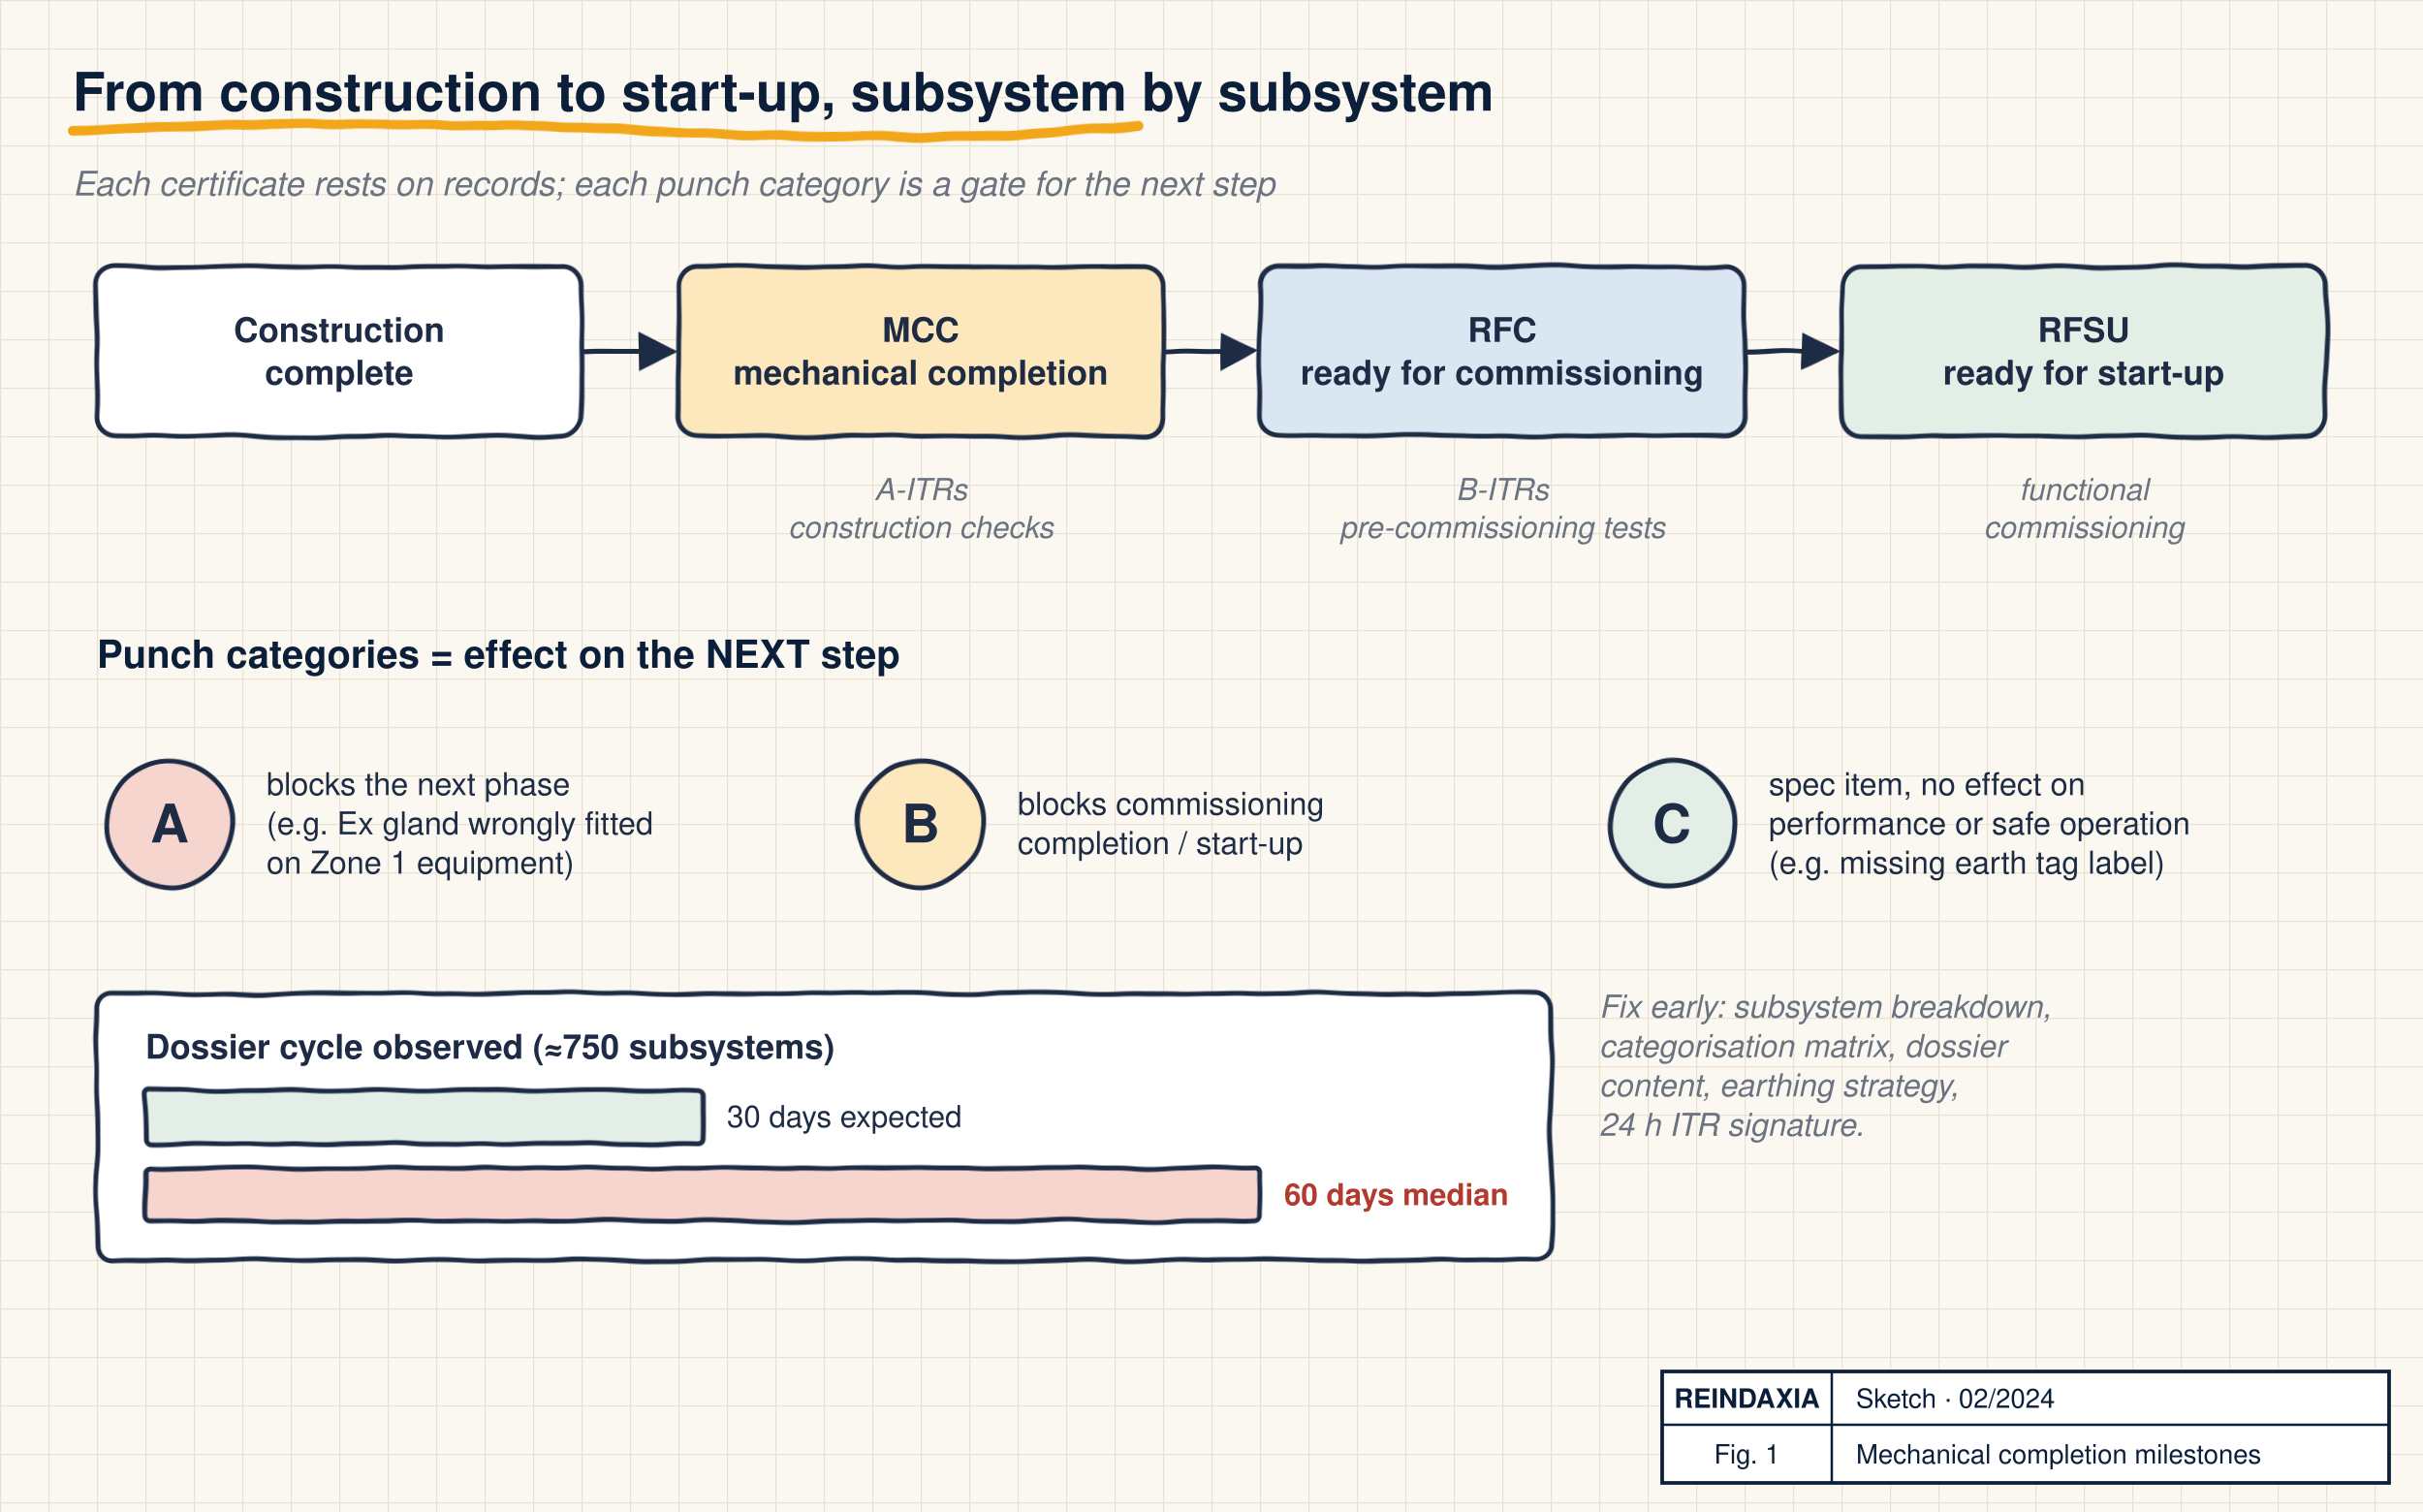
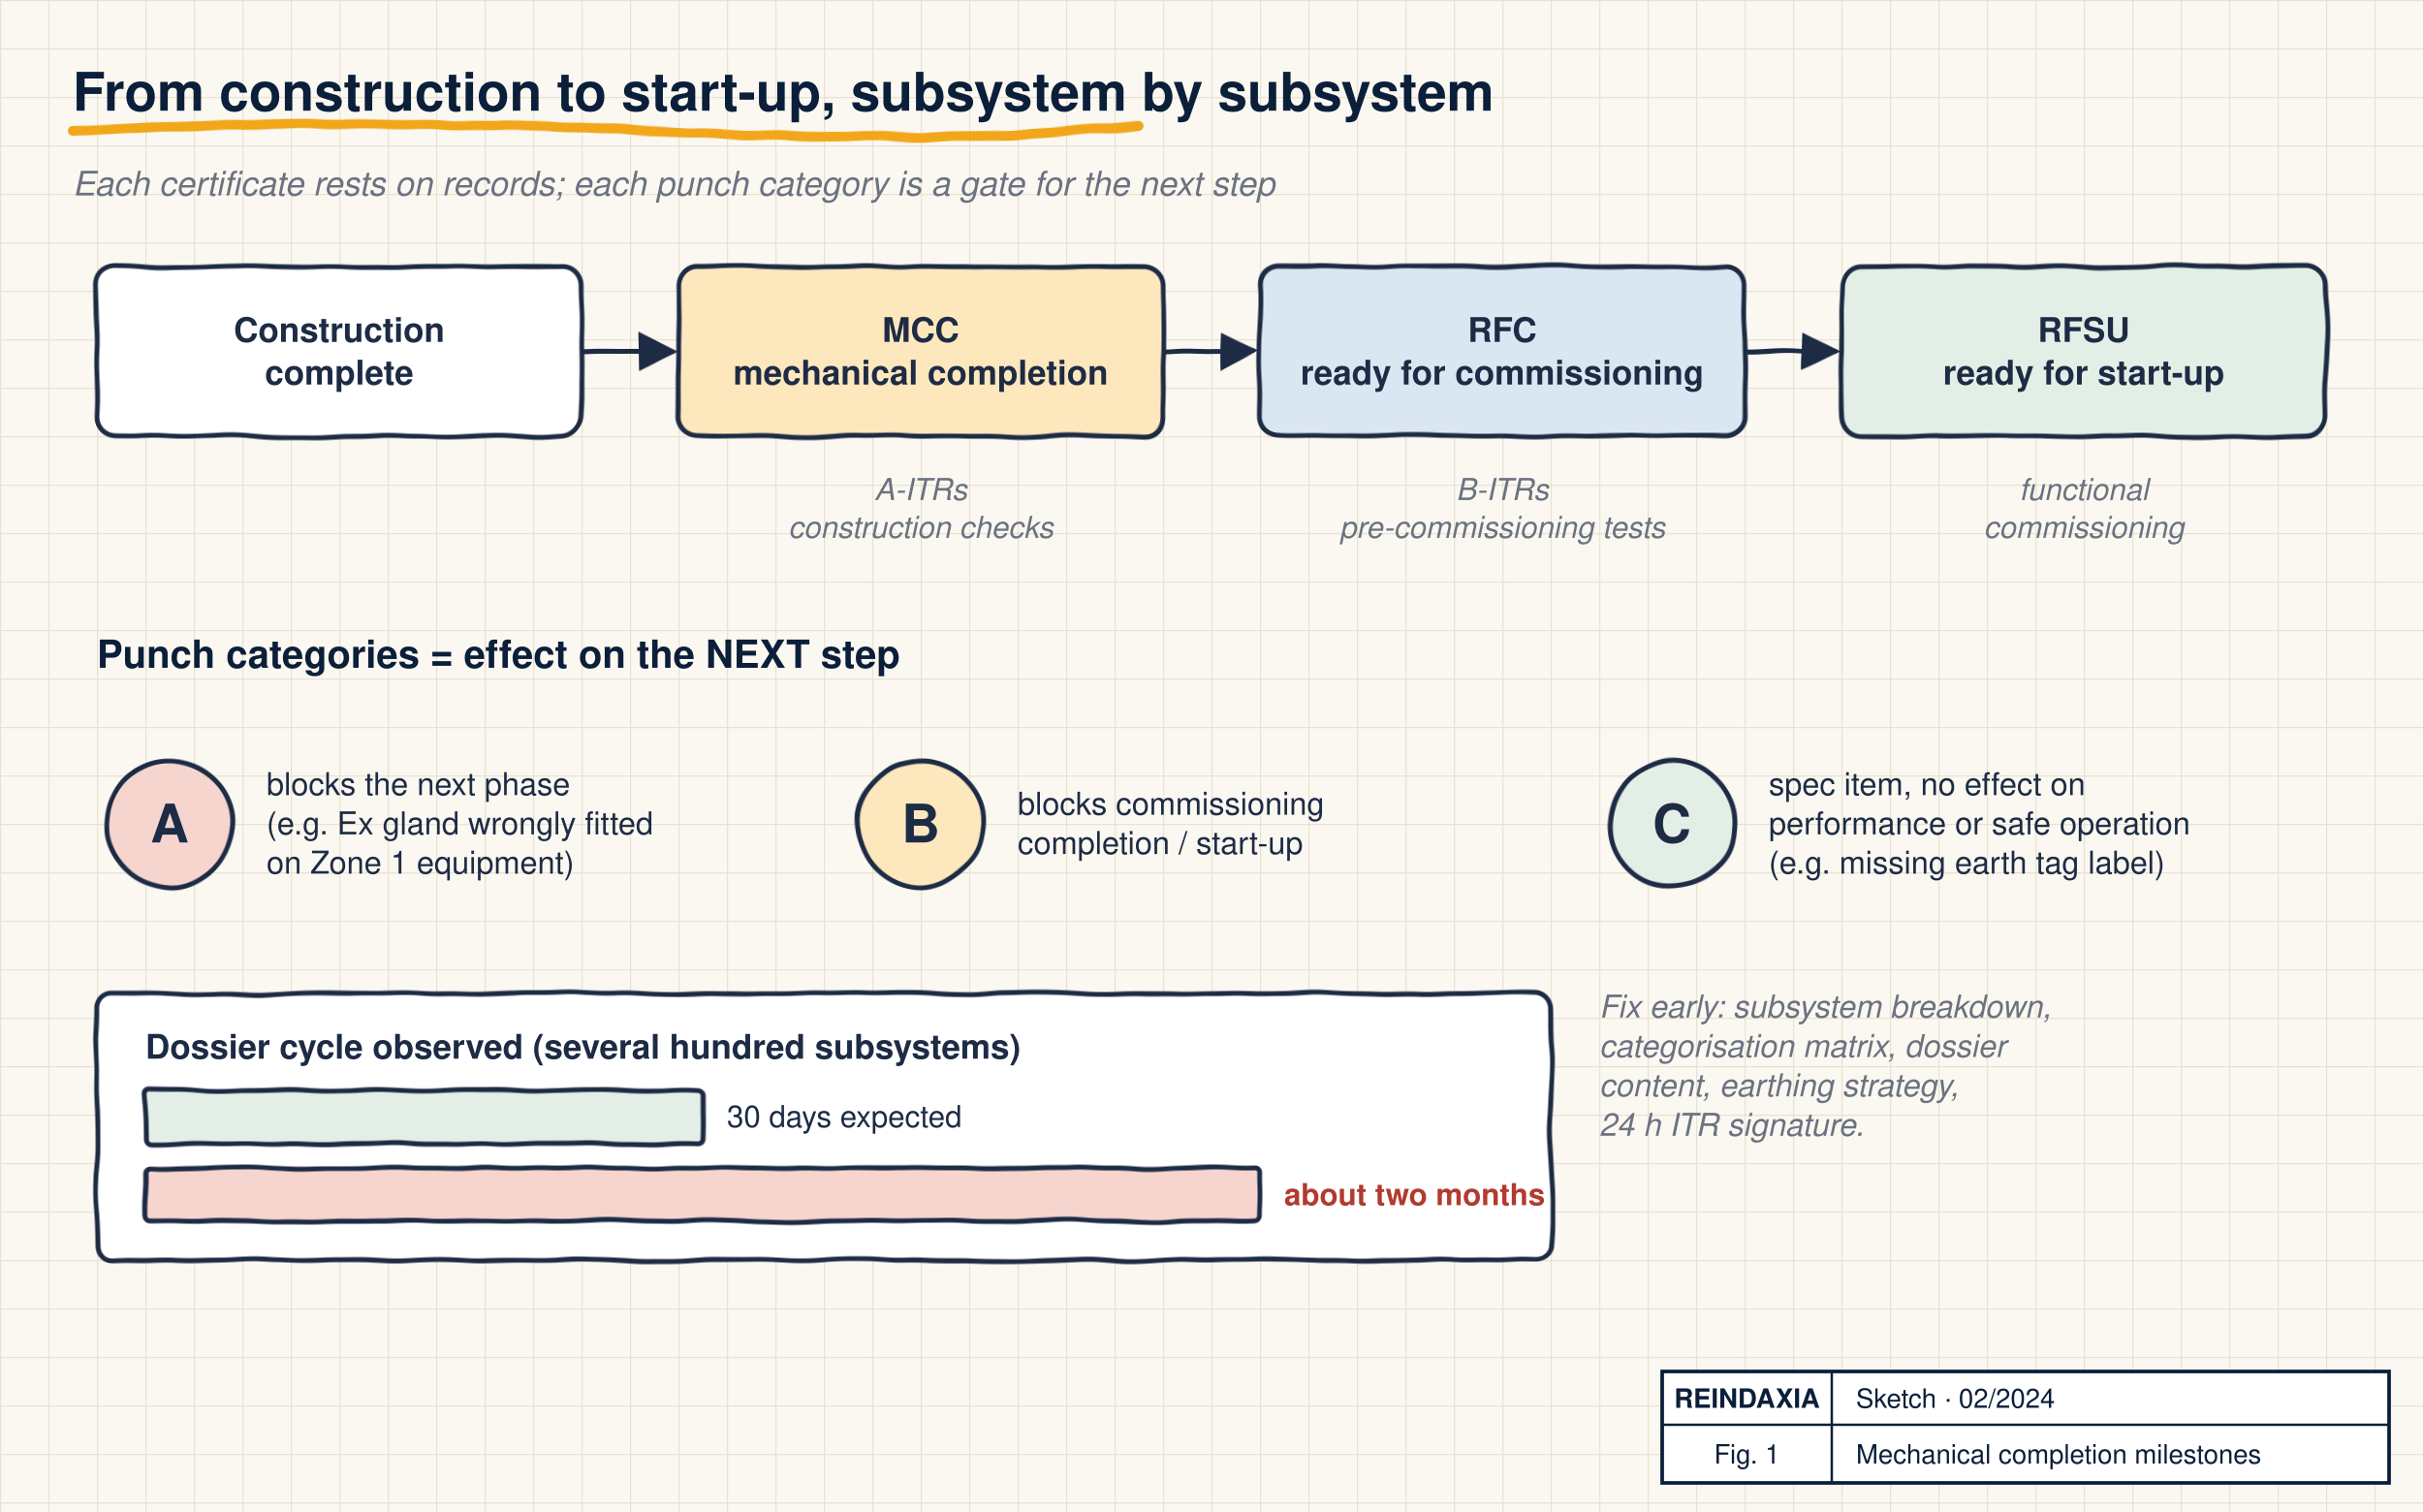
<svg xmlns="http://www.w3.org/2000/svg" viewBox="0 0 1000 624" width="1000" height="624" role="img" aria-label="Mechanical completion milestones">
  <defs>
    <pattern id="g" width="20" height="20" patternUnits="userSpaceOnUse">
      <path d="M20 0H0V20" fill="none" stroke="#e9e2d2" stroke-width="1" />
    </pattern>
    <filter id="r" x="-5%" y="-5%" width="110%" height="110%">
      <feTurbulence type="fractalNoise" baseFrequency="0.035" numOctaves="2" seed="9" />
      <feDisplacementMap in="SourceGraphic" scale="2.4" />
    </filter>
    <marker id="ah" viewBox="0 0 10 10" refX="9" refY="5" markerWidth="8" markerHeight="8" orient="auto-start-reverse">
      <path d="M0 0 L10 5 L0 10 z" fill="#1d2b44" />
    </marker>
  </defs>
  <rect width="1000" height="624" fill="#fbf8f1" />
  <rect width="1000" height="624" fill="url(#g)" />
  <g filter="url(#r)">
    <path d="M30 54 q 120 -6 240 0 t 200 -2" stroke="#f2a71b" stroke-width="4" fill="none" stroke-linecap="round" />
    <rect x="40" y="110" width="200" height="70" rx="8" fill="#fff" stroke="#1d2b44" stroke-width="2" />
    <rect x="280" y="110" width="200" height="70" rx="8" fill="#fde7bd" stroke="#1d2b44" stroke-width="2" />
    <line x1="240" y1="145" x2="278" y2="145" stroke="#1d2b44" stroke-width="2" marker-end="url(#ah)" />
    <rect x="520" y="110" width="200" height="70" rx="8" fill="#dbe6f3" stroke="#1d2b44" stroke-width="2" />
    <line x1="480" y1="145" x2="518" y2="145" stroke="#1d2b44" stroke-width="2" marker-end="url(#ah)" />
    <rect x="760" y="110" width="200" height="70" rx="8" fill="#e3efe6" stroke="#1d2b44" stroke-width="2" />
    <line x1="720" y1="145" x2="758" y2="145" stroke="#1d2b44" stroke-width="2" marker-end="url(#ah)" />
    <circle cx="70" cy="340" r="26" fill="#f6d5cf" stroke="#1d2b44" stroke-width="2" />
    <circle cx="380" cy="340" r="26" fill="#fde7bd" stroke="#1d2b44" stroke-width="2" />
    <circle cx="690" cy="340" r="26" fill="#e3efe6" stroke="#1d2b44" stroke-width="2" />
    <rect x="40" y="410" width="600" height="110" rx="6" fill="#fff" stroke="#1d2b44" stroke-width="2" />
    <rect x="60" y="450" width="230" height="22" rx="2" fill="#e3efe6" stroke="#1d2b44" stroke-width="2" />
    <rect x="60" y="482" width="460" height="22" rx="2" fill="#f6d5cf" stroke="#1d2b44" stroke-width="2" />
  </g>
  <g font-family="Archivo, 'Segoe UI', Helvetica, Arial, sans-serif">
    <text x="30" y="38.0" font-size="22" text-anchor="start" font-weight="800" fill="#0b1f3a" dominant-baseline="middle">From construction to start-up, subsystem by subsystem</text>
    <text x="30" y="76.0" font-size="14" text-anchor="start" font-weight="400" fill="#6b7280" font-style="italic" dominant-baseline="middle">Each certificate rests on records; each punch category is a gate for the next step</text>
    <text x="140.0" y="136.2" font-size="14" text-anchor="middle" font-weight="600" fill="#1d2b44" dominant-baseline="middle">Construction</text>
    <text x="140.0" y="153.8" font-size="14" text-anchor="middle" font-weight="600" fill="#1d2b44" dominant-baseline="middle">complete</text>
    <text x="380.0" y="136.2" font-size="14" text-anchor="middle" font-weight="600" fill="#1d2b44" dominant-baseline="middle">MCC</text>
    <text x="380.0" y="153.8" font-size="14" text-anchor="middle" font-weight="600" fill="#1d2b44" dominant-baseline="middle">mechanical completion</text>
    <text x="620.0" y="136.2" font-size="14" text-anchor="middle" font-weight="600" fill="#1d2b44" dominant-baseline="middle">RFC</text>
    <text x="620.0" y="153.8" font-size="14" text-anchor="middle" font-weight="600" fill="#1d2b44" dominant-baseline="middle">ready for commissioning</text>
    <text x="860.0" y="136.2" font-size="14" text-anchor="middle" font-weight="600" fill="#1d2b44" dominant-baseline="middle">RFSU</text>
    <text x="860.0" y="153.8" font-size="14" text-anchor="middle" font-weight="600" fill="#1d2b44" dominant-baseline="middle">ready for start-up</text>
    <text x="380" y="202.2" font-size="12.5" text-anchor="middle" font-weight="400" fill="#6b7280" font-style="italic" dominant-baseline="middle">A-ITRs</text>
    <text x="380" y="217.8" font-size="12.5" text-anchor="middle" font-weight="400" fill="#6b7280" font-style="italic" dominant-baseline="middle">construction checks</text>
    <text x="620" y="202.2" font-size="12.5" text-anchor="middle" font-weight="400" fill="#6b7280" font-style="italic" dominant-baseline="middle">B-ITRs</text>
    <text x="620" y="217.8" font-size="12.5" text-anchor="middle" font-weight="400" fill="#6b7280" font-style="italic" dominant-baseline="middle">pre-commissioning tests</text>
    <text x="860" y="202.2" font-size="12.5" text-anchor="middle" font-weight="400" fill="#6b7280" font-style="italic" dominant-baseline="middle">functional</text>
    <text x="860" y="217.8" font-size="12.5" text-anchor="middle" font-weight="400" fill="#6b7280" font-style="italic" dominant-baseline="middle">commissioning</text>
    <text x="40" y="270.0" font-size="16" text-anchor="start" font-weight="700" fill="#0b1f3a" dominant-baseline="middle">Punch categories = effect on the NEXT step</text>
    <text x="70" y="340.0" font-size="22" text-anchor="middle" font-weight="800" fill="#1d2b44" dominant-baseline="middle">A</text>
    <text x="110" y="323.8" font-size="13" text-anchor="start" font-weight="400" fill="#1d2b44" dominant-baseline="middle">blocks the next phase</text>
    <text x="110" y="340.0" font-size="13" text-anchor="start" font-weight="400" fill="#1d2b44" dominant-baseline="middle">(e.g. Ex gland wrongly fitted</text>
    <text x="110" y="356.2" font-size="13" text-anchor="start" font-weight="400" fill="#1d2b44" dominant-baseline="middle">on Zone 1 equipment)</text>
    <text x="380" y="340.0" font-size="22" text-anchor="middle" font-weight="800" fill="#1d2b44" dominant-baseline="middle">B</text>
    <text x="420" y="331.9" font-size="13" text-anchor="start" font-weight="400" fill="#1d2b44" dominant-baseline="middle">blocks commissioning</text>
    <text x="420" y="348.1" font-size="13" text-anchor="start" font-weight="400" fill="#1d2b44" dominant-baseline="middle">completion / start-up</text>
    <text x="690" y="340.0" font-size="22" text-anchor="middle" font-weight="800" fill="#1d2b44" dominant-baseline="middle">C</text>
    <text x="730" y="323.8" font-size="13" text-anchor="start" font-weight="400" fill="#1d2b44" dominant-baseline="middle">spec item, no effect on</text>
    <text x="730" y="340.0" font-size="13" text-anchor="start" font-weight="400" fill="#1d2b44" dominant-baseline="middle">performance or safe operation</text>
    <text x="730" y="356.2" font-size="13" text-anchor="start" font-weight="400" fill="#1d2b44" dominant-baseline="middle">(e.g. missing earth tag label)</text>
-     <text x="60" y="432.0" font-size="14" text-anchor="start" font-weight="700" fill="#1d2b44" dominant-baseline="middle">Dossier cycle observed (≈750 subsystems)</text>
+     <text x="60" y="432.0" font-size="14" text-anchor="start" font-weight="700" fill="#1d2b44" dominant-baseline="middle">Dossier cycle observed (several hundred subsystems)</text>
    <text x="300" y="461.0" font-size="12.5" text-anchor="start" font-weight="400" fill="#1d2b44" dominant-baseline="middle">30 days expected</text>
-     <text x="530" y="493.0" font-size="12.5" text-anchor="start" font-weight="700" fill="#b23a2e" dominant-baseline="middle">60 days median</text>
+     <text x="530" y="493.0" font-size="12.5" text-anchor="start" font-weight="700" fill="#b23a2e" dominant-baseline="middle">about two months</text>
    <text x="660" y="415.6" font-size="13" text-anchor="start" font-weight="400" fill="#6b7280" font-style="italic" dominant-baseline="middle">Fix early: subsystem breakdown,</text>
    <text x="660" y="431.9" font-size="13" text-anchor="start" font-weight="400" fill="#6b7280" font-style="italic" dominant-baseline="middle">categorisation matrix, dossier</text>
    <text x="660" y="448.1" font-size="13" text-anchor="start" font-weight="400" fill="#6b7280" font-style="italic" dominant-baseline="middle">content, earthing strategy,</text>
    <text x="660" y="464.4" font-size="13" text-anchor="start" font-weight="400" fill="#6b7280" font-style="italic" dominant-baseline="middle">24 h ITR signature.</text>
  </g>
  <g font-family="Archivo, 'Segoe UI', Helvetica, Arial, sans-serif">
    <rect x="686" y="566" width="300" height="46" fill="#fff" stroke="#0b1f3a" stroke-width="1.5" />
    <line x1="686" y1="588" x2="986" y2="588" stroke="#0b1f3a" stroke-width="1" />
    <line x1="756" y1="566" x2="756" y2="612" stroke="#0b1f3a" stroke-width="1" />
    <text x="721" y="581" font-size="11" text-anchor="middle" fill="#0b1f3a" font-weight="700">REINDAXIA</text>
    <text x="721" y="604" font-size="11" text-anchor="middle" fill="#0b1f3a">Fig. 1</text>
    <text x="766" y="581" font-size="11" fill="#0b1f3a">Sketch · 02/2024</text>
    <text x="766" y="604" font-size="11" fill="#0b1f3a">Mechanical completion milestones</text>
  </g>
</svg>
